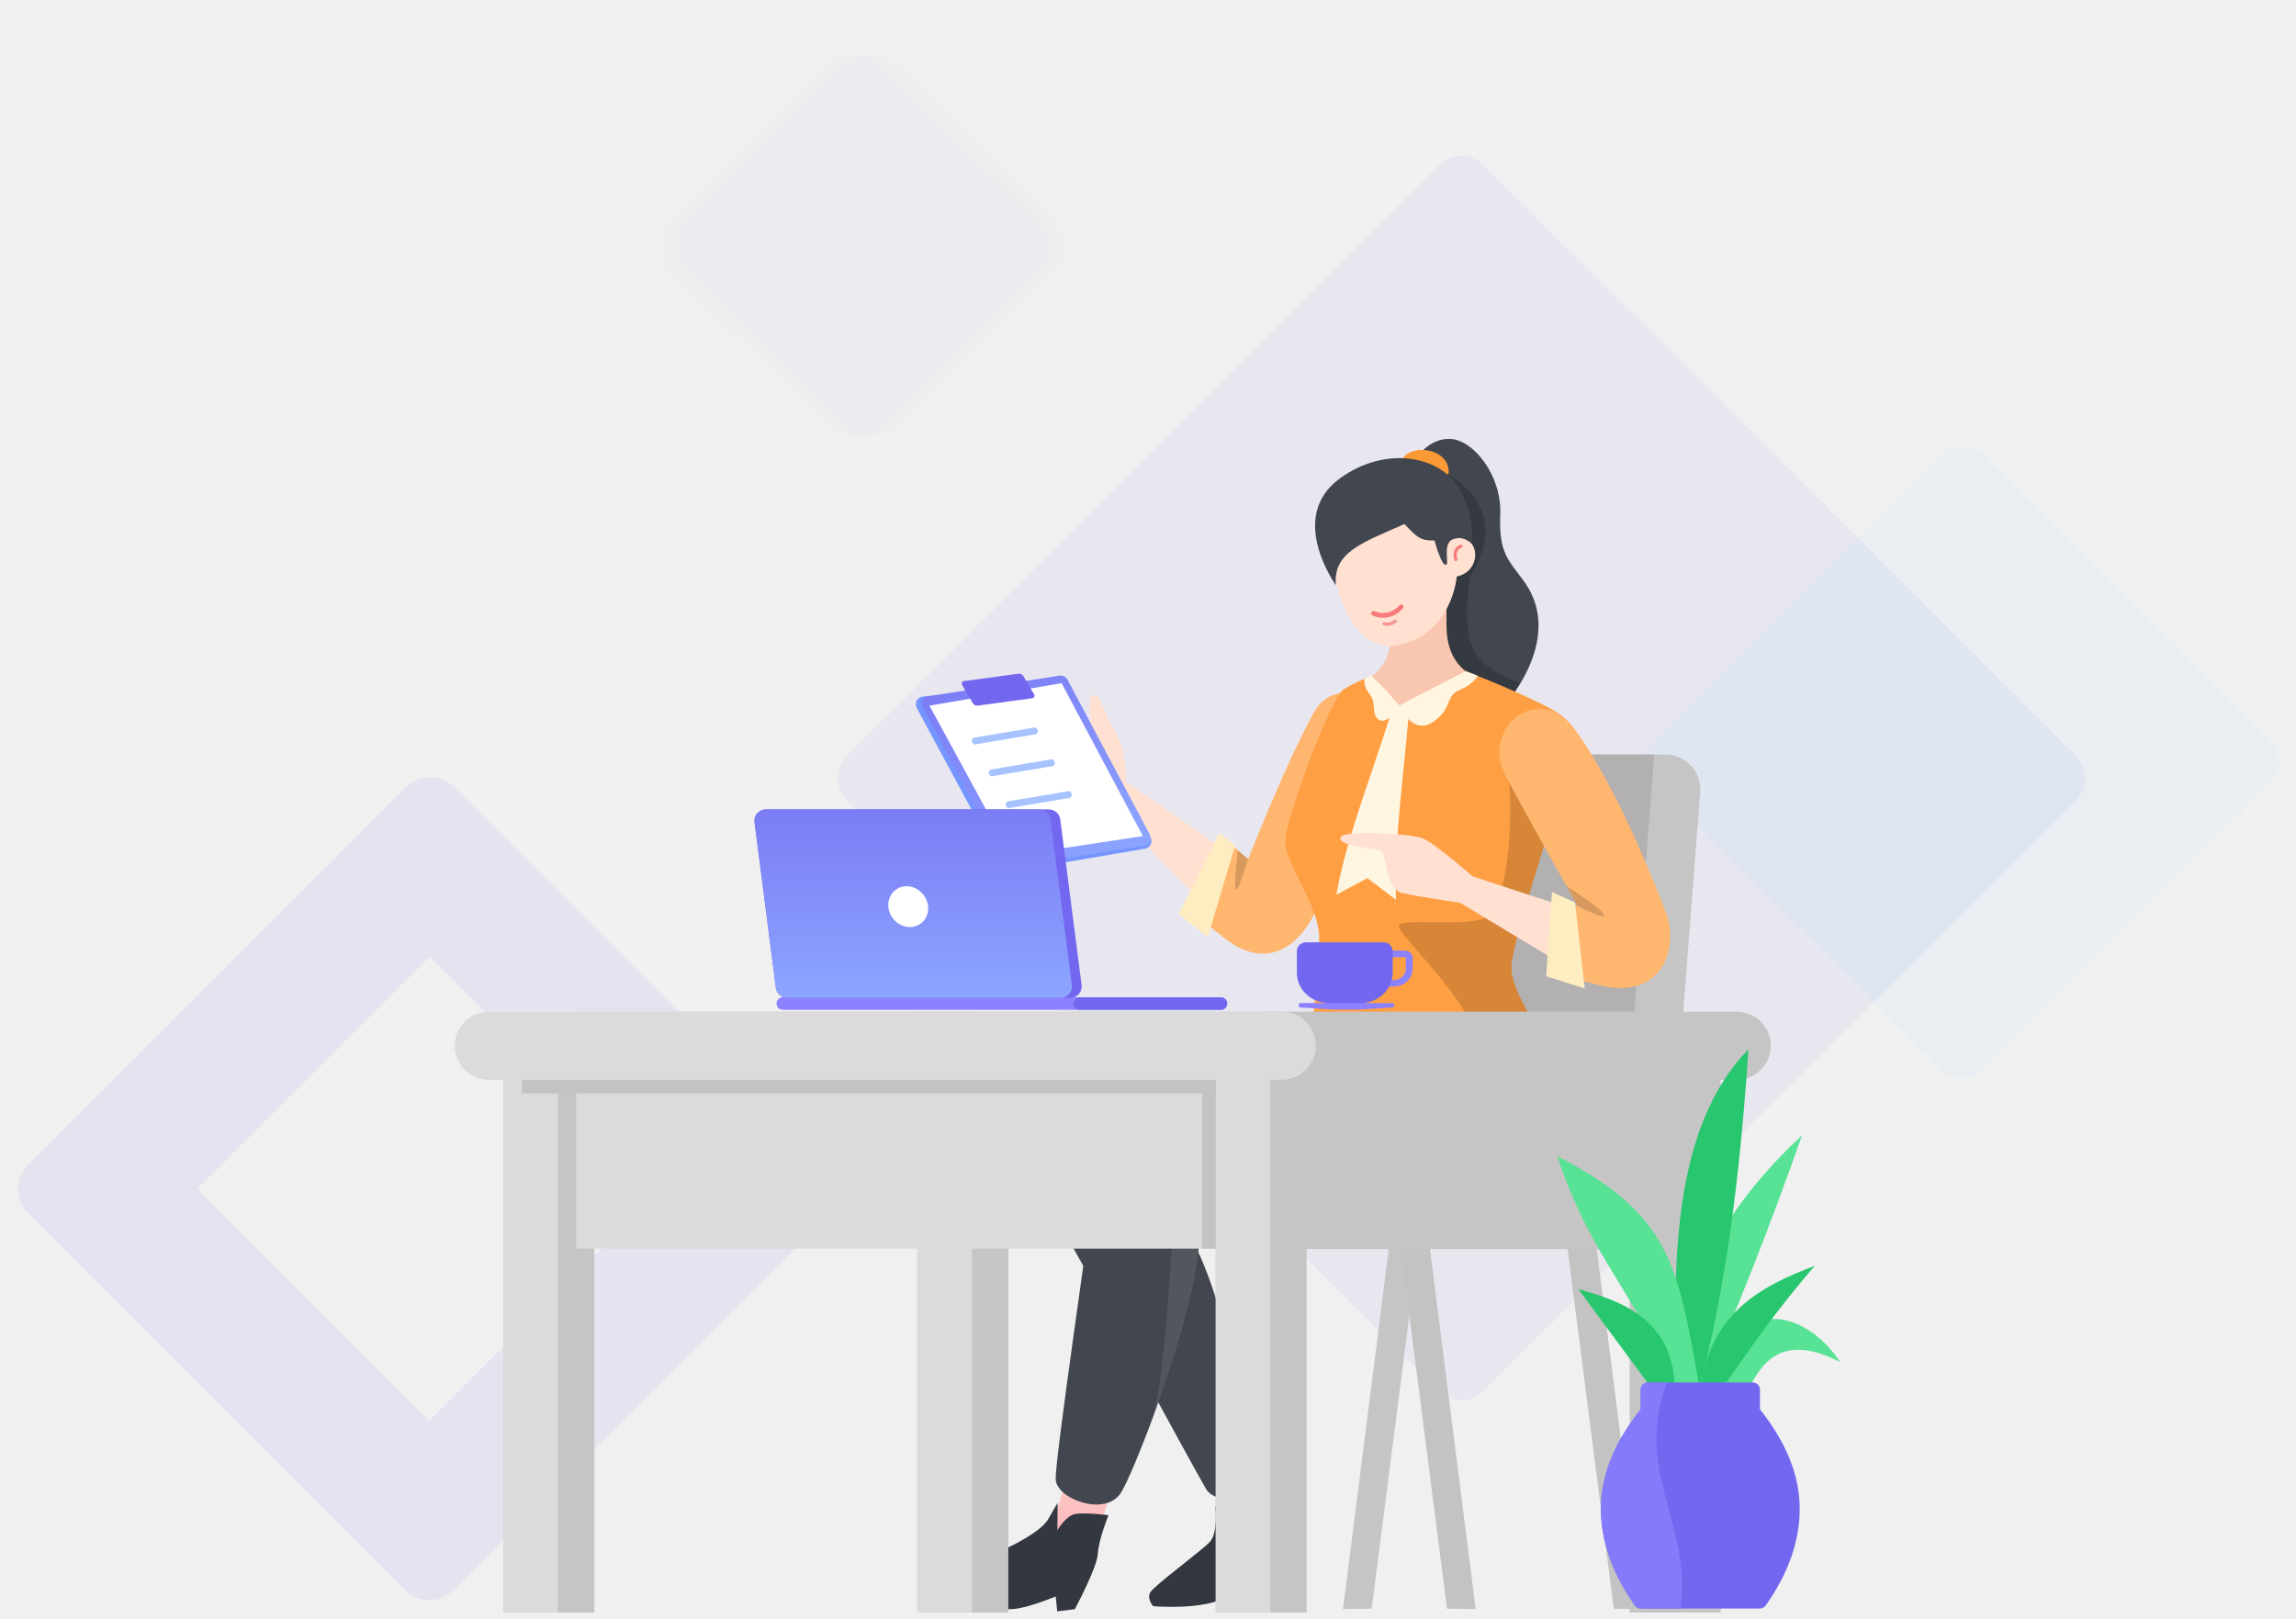
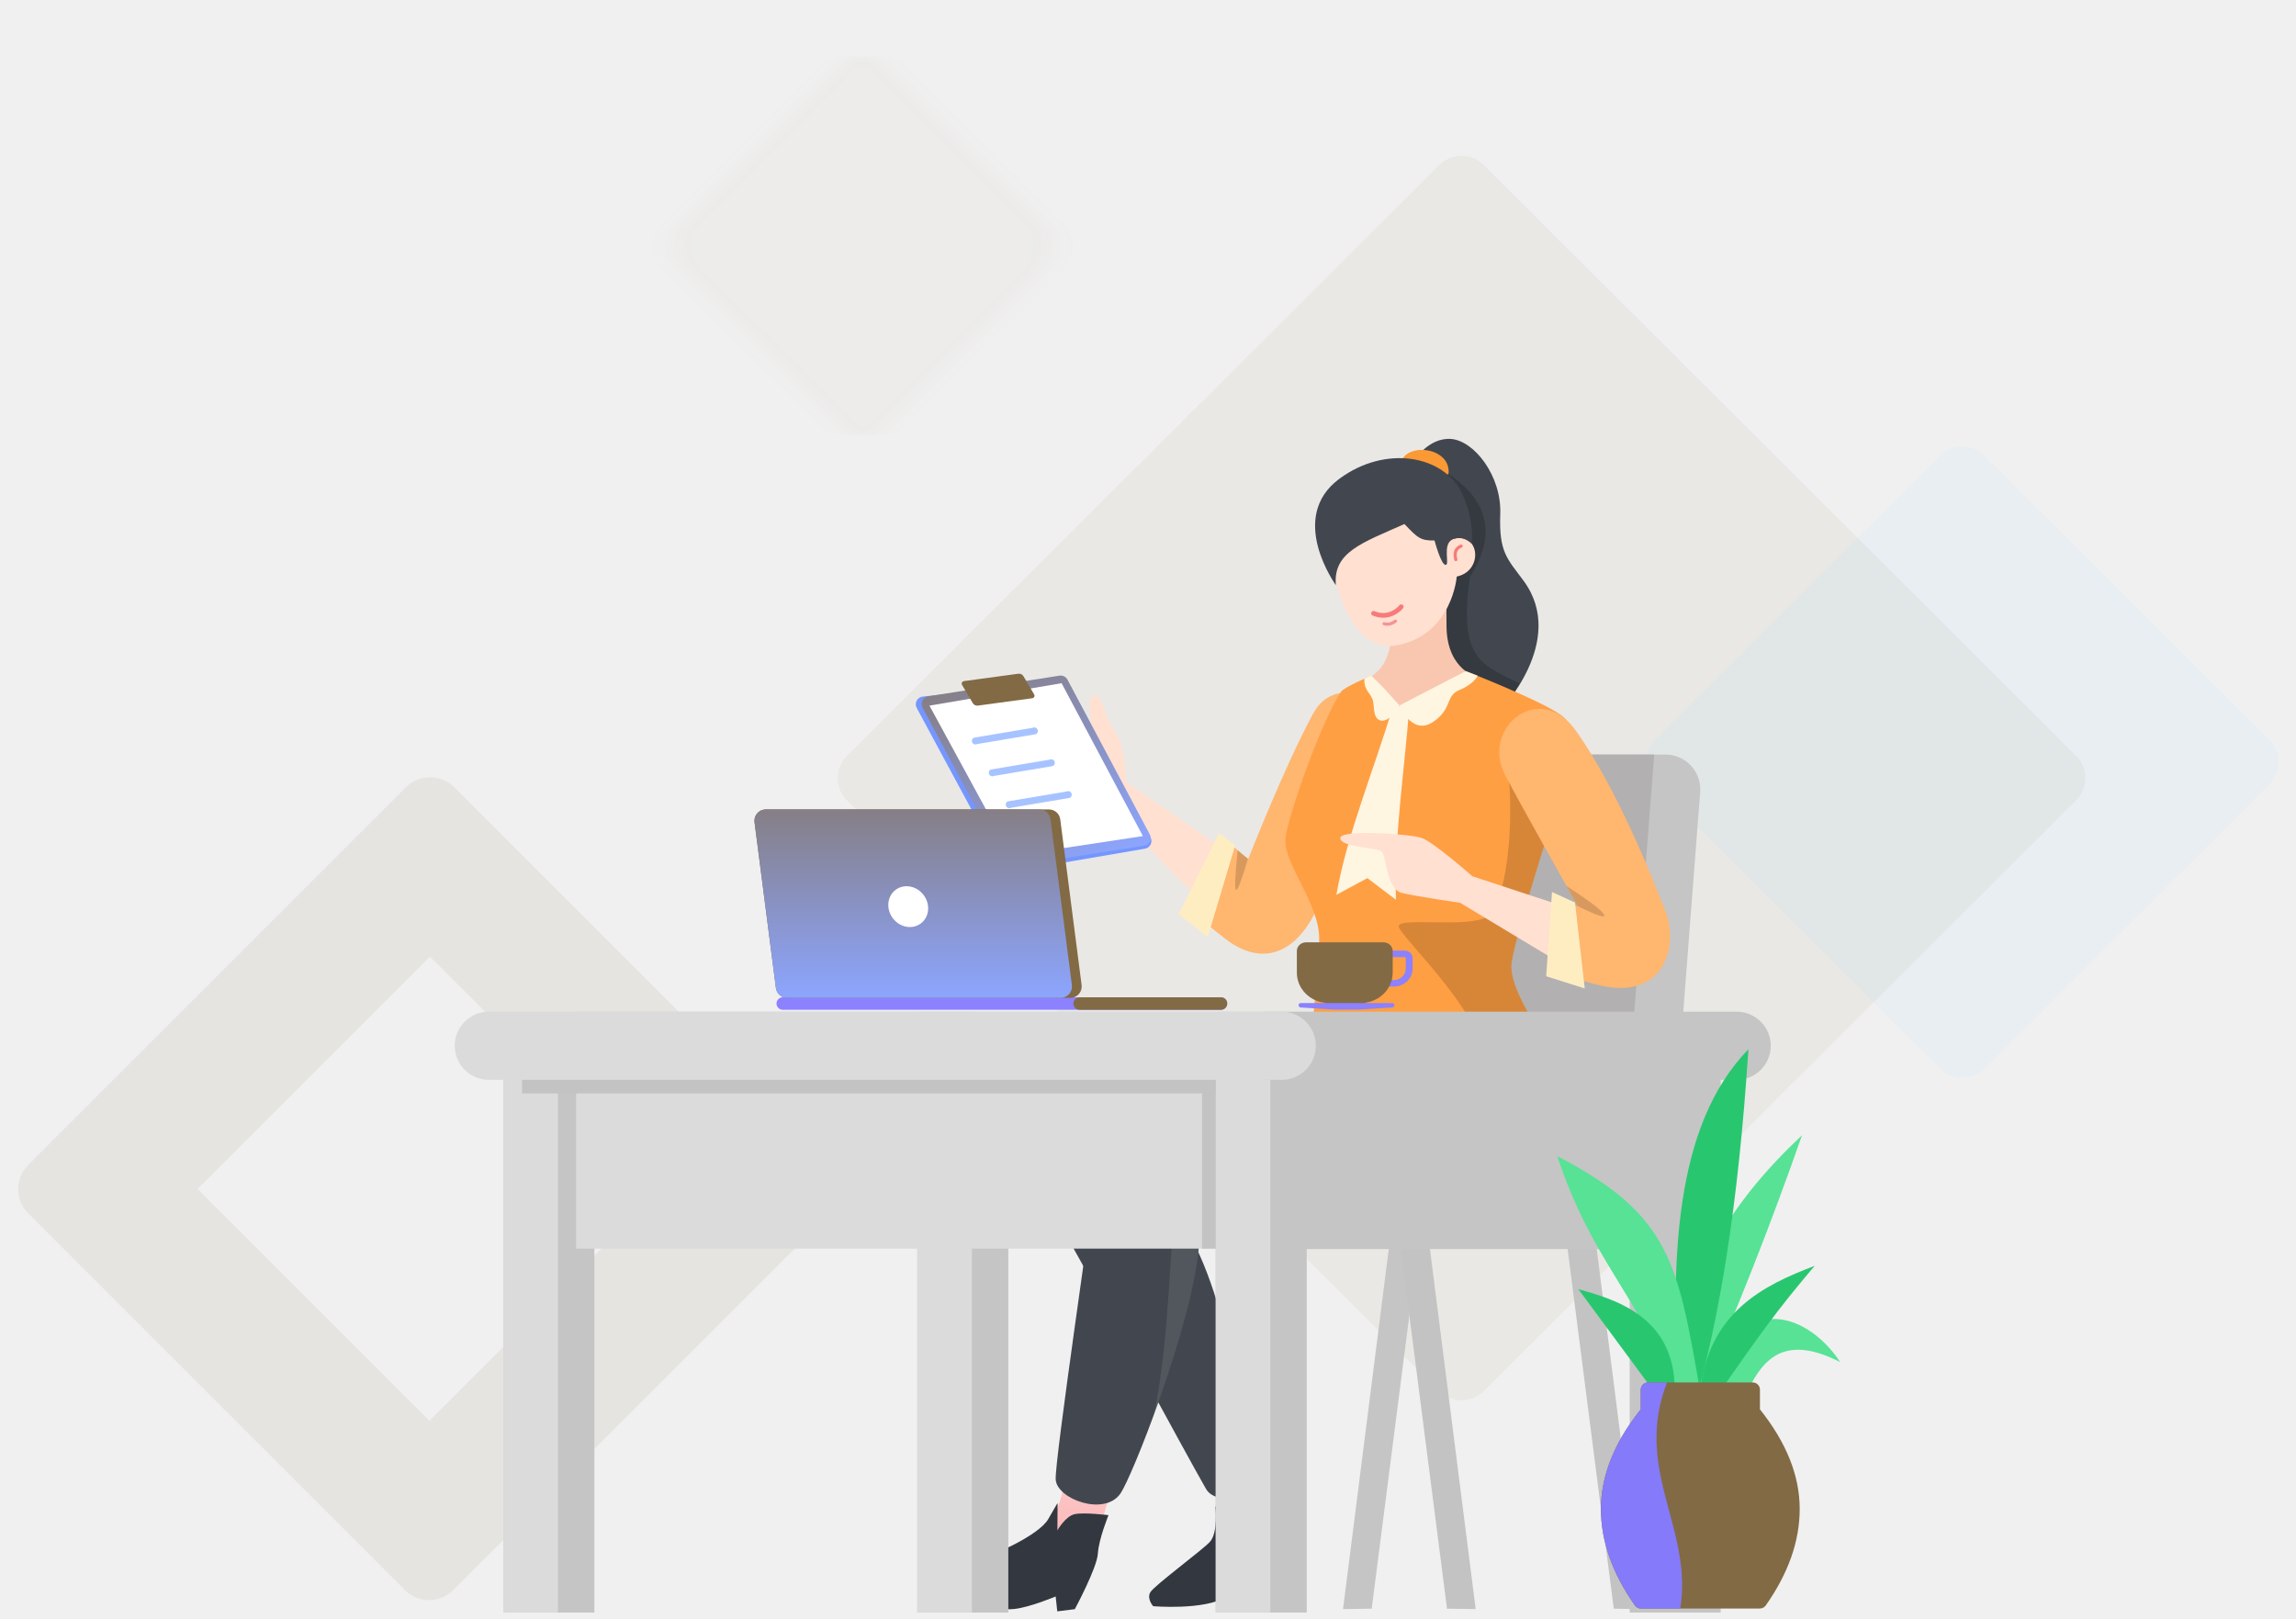
<svg xmlns="http://www.w3.org/2000/svg" xmlns:xlink="http://www.w3.org/1999/xlink" width="729" height="514" viewBox="0 0 729 514">
  <defs>
    <linearGradient id="kpqr7itldb" x1="43.252%" x2="50%" y1="-28.186%" y2="91.05%">
      <stop offset="0%" stop-color="#FDC6C6" />
      <stop offset="100%" stop-color="#FAB2B2" />
    </linearGradient>
    <linearGradient id="q05xt45e8c" x1="42.314%" x2="50%" y1="8.689%" y2="71.69%">
      <stop offset="0%" stop-color="#FDC6C6" />
      <stop offset="100%" stop-color="#FAB2B2" />
    </linearGradient>
    <linearGradient id="l8z1bwfb9d" x1="68.669%" x2="68.669%" y1="-53.107%" y2="100%">
-       <stop offset="0%" stop-color="#7367F0" />
+       <stop offset="0%" stop-color="#826A45" />
      <stop offset="100%" stop-color="#8CA5FF" />
    </linearGradient>
    <linearGradient id="r7aafpcz8e" x1="68.669%" x2="68.669%" y1="-53.107%" y2="100%">
-       <stop offset="0%" stop-color="#7367F0" />
+       <stop offset="0%" stop-color="#826A45" />
      <stop offset="100%" stop-color="#8CA5FF" />
    </linearGradient>
    <filter id="ukf92uhlha" width="119.7%" height="119.7%" x="-9.8%" y="-9.8%" filterUnits="objectBoundingBox">
      <feGaussianBlur in="SourceGraphic" stdDeviation="3" />
    </filter>
    <path id="808ztuxuif" d="M14.916.122H48.19c1.267 0 2.294 1.02 2.294 2.279v6.267c8.414 10.54 12.621 21.08 12.621 31.62 0 10.215-3.592 20.43-10.777 30.646-.43.61-1.132.973-1.882.973H12.66c-.75 0-1.452-.363-1.881-.973C3.593 60.718 0 50.503 0 40.288 0 29.946 4.05 19.605 12.15 9.264l.471-.596V2.4c0-1.259 1.027-2.28 2.295-2.28z" />
  </defs>
  <g fill="none" fill-rule="evenodd">
    <g>
      <g>
        <g>
          <path fill="#BFE7FF" d="M558.525 155.012l127.818.157c5.513.007 9.98 4.475 9.988 9.988l.157 127.818c.006 5.523-4.465 10.006-9.988 10.013h-.025l-127.818-.157c-5.513-.007-9.98-4.475-9.988-9.988l-.157-127.818c-.006-5.523 4.465-10.006 9.988-10.013h.025z" opacity=".15" transform="translate(-113, -277) translate(113, 290) translate(0.5, 0) translate(622.5, 229) rotate(-45) translate(-622.5, -229)" />
-           <path fill="#7367F0" d="M237.807 19.423l71.218.088c5.514.006 9.981 4.474 9.988 9.987l.088 71.219c.006 5.522-4.465 10.005-9.988 10.012h-.025l-71.218-.088c-5.513-.006-9.98-4.474-9.988-9.987l-.087-71.219c-.007-5.523 4.465-10.005 9.988-10.012h.024z" filter="url(#ukf92uhlha)" opacity=".038" transform="translate(-113, -277) translate(113, 290) translate(0.5, 0) translate(273.4478, 65.07592) rotate(-45) translate(-273.4478, -65.07592)" />
-           <path fill="#7367F0" d="M330.589 91.106l265.6.327c5.513.007 9.981 4.474 9.988 9.987l.326 265.6c.007 5.524-4.465 10.006-9.988 10.013h-.024l-265.6-.326c-5.514-.007-9.981-4.475-9.988-9.988l-.327-265.6c-.006-5.523 4.465-10.006 9.988-10.013h.025z" opacity=".066" transform="translate(-113, -277) translate(113, 290) translate(0.5, 0) translate(463.5398, 234.0697) rotate(-45) translate(-463.5398, -234.0697)" />
-           <path fill="#7367F0" fill-rule="nonzero" d="M220.715 269c6.005 0 10.873 4.856 10.873 10.846v169.198c0 5.99-4.868 10.846-10.873 10.846H51.102c-6.005 0-10.873-4.856-10.873-10.846V279.846c0-5.99 4.868-10.846 10.873-10.846h169.613zm-32.618 43.384H83.72v104.121h104.377V312.384z" opacity=".09" transform="translate(-113, -277) translate(113, 290) translate(0.5, 0) translate(135.9084, 364.445) rotate(-45) translate(-135.9084, -364.445)" />
+           <path fill="#826A45" d="M237.807 19.423l71.218.088c5.514.006 9.981 4.474 9.988 9.987l.088 71.219c.006 5.522-4.465 10.005-9.988 10.012h-.025l-71.218-.088c-5.513-.006-9.98-4.474-9.988-9.987l-.087-71.219c-.007-5.523 4.465-10.005 9.988-10.012h.024z" filter="url(#ukf92uhlha)" opacity=".038" transform="translate(-113, -277) translate(113, 290) translate(0.5, 0) translate(273.4478, 65.07592) rotate(-45) translate(-273.4478, -65.07592)" />
+           <path fill="#826A45" d="M330.589 91.106l265.6.327c5.513.007 9.981 4.474 9.988 9.987l.326 265.6c.007 5.524-4.465 10.006-9.988 10.013h-.024l-265.6-.326c-5.514-.007-9.981-4.475-9.988-9.988l-.327-265.6c-.006-5.523 4.465-10.006 9.988-10.013h.025z" opacity=".066" transform="translate(-113, -277) translate(113, 290) translate(0.5, 0) translate(463.5398, 234.0697) rotate(-45) translate(-463.5398, -234.0697)" />
+           <path fill="#826A45" fill-rule="nonzero" d="M220.715 269c6.005 0 10.873 4.856 10.873 10.846v169.198c0 5.99-4.868 10.846-10.873 10.846H51.102c-6.005 0-10.873-4.856-10.873-10.846V279.846c0-5.99 4.868-10.846 10.873-10.846h169.613zm-32.618 43.384H83.72v104.121h104.377V312.384z" opacity=".09" transform="translate(-113, -277) translate(113, 290) translate(0.5, 0) translate(135.9084, 364.445) rotate(-45) translate(-135.9084, -364.445)" />
        </g>
        <g>
          <g>
            <path fill="#C5C5C5" d="M71.522 134.586L54.153 271.344 63.26 271.224 80.628 135.866z" transform="translate(-113, -277) translate(113, 290) translate(143.5, 122) translate(228.7688, 104.5922)" />
            <path fill="#C3C3C3" d="M87.166 134.586L69.798 271.344 78.904 271.224 96.273 135.866z" transform="translate(-113, -277) translate(113, 290) translate(143.5, 122) translate(228.7688, 104.5922) translate(83.03507, 202.9649) scale(-1, 1) translate(-83.03507, -202.9649)" />
            <path fill="#C3C3C3" d="M140.116 134.586L122.747 271.344 131.854 271.224 149.222 135.866z" transform="translate(-113, -277) translate(113, 290) translate(143.5, 122) translate(228.7688, 104.5922) translate(135.985, 202.9649) scale(-1, 1) translate(-135.985, -202.9649)" />
            <path fill="#C5C5C5" d="M0 144.995v-6.4c0-6.123 4.964-11.087 11.088-11.087h65.797c5.72 0 10.501-4.352 11.039-10.046L98.06 10.046C98.6 4.351 103.381 0 109.101 0h47.4c6.124 0 11.088 4.964 11.088 11.088 0 .284-.01.569-.033.852l-10.324 133.907c-.445 5.776-5.262 10.236-11.055 10.236H11.088C4.964 156.083 0 151.119 0 144.995z" transform="translate(-113, -277) translate(113, 290) translate(143.5, 122) translate(228.7688, 104.5922)" />
            <path fill="#B2B0B0" d="M152.955 0l-10.162 131.442c-.446 5.775-5.263 10.233-11.055 10.233H0v-3.442c0-6.123 4.964-11.088 11.088-11.088h65.587c5.72 0 10.5-4.35 11.04-10.043L97.846 10.043C98.386 4.35 103.167 0 108.886 0h44.069z" transform="translate(-113, -277) translate(113, 290) translate(143.5, 122) translate(228.7688, 104.5922)" />
          </g>
          <g>
            <g>
              <path fill="url(#kpqr7itldb)" d="M93.573 133.787s-7.523 18.04-1.356 22.82c6.176 4.784 18.188 16.61 18.188 16.61l-38.92-8.441 9.608-33.095 12.48 2.106z" transform="translate(-113, -277) translate(113, 290) translate(143.5, 122) translate(268.2937, 188.5) scale(-1, 1) translate(-268.2937, -188.5) translate(149.7937, 0) translate(53.06011, 197.6413)" />
              <path fill="#323740" d="M91.338 145.666s-.956 8.465 1.804 11.354c2.76 2.887 17.704 13.883 18.874 15.969 1.17 2.088-.923 4.39-.923 4.39s-16.14 1.402-23.4-3.009c-5.24-3.186-13.057-8.906-13.057-8.906l-2.07 5.625-5.868-.24s-.777-6.931.615-10.254c1.393-3.325 8.564-20.241 8.564-20.241s2.76 2.479 5.694 3.728c2.933 1.248 6.607 4.668 6.607 4.668l3.16-3.084z" transform="translate(-113, -277) translate(113, 290) translate(143.5, 122) translate(268.2937, 188.5) scale(-1, 1) translate(-268.2937, -188.5) translate(149.7937, 0) translate(53.06011, 197.6413)" />
              <path fill="#42474F" d="M28.463.045c13.085.584 85.914 16.67 99.146 19.404 13.232 2.733 24.418 17.522 14.328 34.647-11.332 19.223-40.572 73.817-47.671 86.124-3.514 6.092-21.24 2.676-17.077-7.548 7.762-19.059 11.367-66.937 31.157-84.395 0 0-66.554 11.568-95.303-1.682C-7.85 36.962-3.124-1.365 28.463.045z" transform="translate(-113, -277) translate(113, 290) translate(143.5, 122) translate(268.2937, 188.5) scale(-1, 1) translate(-268.2937, -188.5) translate(149.7937, 0) translate(53.06011, 197.6413)" />
            </g>
            <g>
              <path fill="#FFE0D1" d="M82.631 28.292s-.148-10.633 3.577-16.19C89.932 6.545 90.08.642 92.898.835c2.82.193.028 13.913.028 13.913s3.577-1.364 6.146-3.09c2.569-1.726 10.36-10.235 12.18-8.727 3.087 2.57-1.885 17.06-4.593 19.958C103.942 25.787 89.1 35.318 89.1 35.318L52.747 72.442l-6.825-18.86 36.71-25.29z" transform="translate(-113, -277) translate(113, 290) translate(143.5, 122) translate(268.2937, 188.5) scale(-1, 1) translate(-268.2937, -188.5) translate(149.7937, 0) translate(90.17256, 84.95714)" />
              <path fill="#FFB66F" d="M2.218 24.785c6.087 14.1 17.232 40 21.827 47.728 5.758 9.678 14.838 13.941 25.47 6.761 1.88-1.27 5.688-4.334 11.42-9.19L50.53 47.217 43.78 52.78S32.358 23.534 23.168 6.593C15.21-8.064-7.047 3.35 2.218 24.785z" transform="translate(-113, -277) translate(113, 290) translate(143.5, 122) translate(268.2937, 188.5) scale(-1, 1) translate(-268.2937, -188.5) translate(149.7937, 0) translate(90.17256, 84.95714)" />
              <path fill="#000" fill-opacity=".16" d="M43.9 52.794c2.045 6.929 3.307 10.193 3.785 9.791.478-.4.295-4.57-.548-12.507l-3.238 2.716z" transform="translate(-113, -277) translate(113, 290) translate(143.5, 122) translate(268.2937, 188.5) scale(-1, 1) translate(-268.2937, -188.5) translate(149.7937, 0) translate(90.17256, 84.95714)" />
              <path fill="#FFEDC2" d="M47.944 48.482L56.645 77.584 65.887 70.34 53.024 44.541z" transform="translate(-113, -277) translate(113, 290) translate(143.5, 122) translate(268.2937, 188.5) scale(-1, 1) translate(-268.2937, -188.5) translate(149.7937, 0) translate(90.17256, 84.95714)" />
            </g>
            <g>
              <g>
                <path fill="#42474F" d="M28.359 4.77S22.321-1.653 15.347.408C8.374 2.468 2.067 15.102 5.062 26.977c2.98 11.876.741 14.32-2.874 22.324-9.71 21.53 16.049 38.844 16.049 38.844l28.073-5.96-10.028-52.44L28.359 4.77z" transform="translate(-113, -277) translate(113, 290) translate(143.5, 122) translate(268.2937, 188.5) scale(-1, 1) translate(-268.2937, -188.5) translate(149.7937, 0) translate(35.1804, 0) translate(33.16312, 49.21262) rotate(12) translate(-33.16312, -49.21262) translate(9.663122, 4.712621)" />
                <path fill="#000" fill-opacity=".199" d="M18.14 11.452c-16.353 17.123-2.169 29.947.503 33.097C27.826 69.656 20.52 72.6 10.3 80.817l5.495 6.27 15.753-6.576-.506-70.436-12.902 1.377z" transform="translate(-113, -277) translate(113, 290) translate(143.5, 122) translate(268.2937, 188.5) scale(-1, 1) translate(-268.2937, -188.5) translate(149.7937, 0) translate(35.1804, 0) translate(33.16312, 49.21262) rotate(12) translate(-33.16312, -49.21262) translate(9.663122, 4.712621)" />
              </g>
              <path fill="#F9C7B0" d="M25.565 80.199s9.968-2.001 10.264-15.966c.296-13.965-1.346-18.732-1.346-18.732l18.798-.339s.205 15.564.208 21.193c.008 13.688 10.557 15.276 10.557 15.276S61.853 92.458 44.82 93.415c-13.299.748-19.255-13.216-19.255-13.216z" transform="translate(-113, -277) translate(113, 290) translate(143.5, 122) translate(268.2937, 188.5) scale(-1, 1) translate(-268.2937, -188.5) translate(149.7937, 0) translate(35.1804, 0)" />
              <g>
                <path fill="#FB9934" d="M3.768 9.285C1.424 1.55 14.02-3.13 17.72 2.443c0 0 1.814 5.282-1.968 8.298C10.635 14.81 3.768 9.285 3.768 9.285z" transform="translate(-113, -277) translate(113, 290) translate(143.5, 122) translate(268.2937, 188.5) scale(-1, 1) translate(-268.2937, -188.5) translate(149.7937, 0) translate(35.1804, 0) translate(51.64186, 39.99331) rotate(12) translate(-51.64186, -39.99331) translate(26.64186, 9.99331)" />
                <path fill="#FFE0D1" d="M6.346 29.948c-8.386-.324-7.018 11.936 1.693 11.92 0 0 5.06 17.415 22.625 17.415 14.266 0 15.194-20.298 15.324-24.348.139-4.317.157-18.501.157-18.501l-40.126-.019.327 13.533z" transform="translate(-113, -277) translate(113, 290) translate(143.5, 122) translate(268.2937, 188.5) scale(-1, 1) translate(-268.2937, -188.5) translate(149.7937, 0) translate(35.1804, 0) translate(51.64186, 39.99331) rotate(12) translate(-51.64186, -39.99331) translate(26.64186, 9.99331)" />
                <path fill="#42474F" d="M10.746 37.508c1.427-.39 1.814-8.306 1.814-8.306 4.272-.847 5.024-1.81 8.253-7.1 14.338 3.052 24.073 3.984 25.332 14.47 0 0 10.768-24.212-8.1-32.817C21.452-3.805 3.942 3.298.887 16.498c-2.164 9.318.317 16.162.317 16.162s2.173-3.458 5.742-2.594c3.568.863 2.373 7.832 3.8 7.442z" transform="translate(-113, -277) translate(113, 290) translate(143.5, 122) translate(268.2937, 188.5) scale(-1, 1) translate(-268.2937, -188.5) translate(149.7937, 0) translate(35.1804, 0) translate(51.64186, 39.99331) rotate(12) translate(-51.64186, -39.99331) translate(26.64186, 9.99331)" />
                <path stroke="#F77B7B" stroke-linecap="round" stroke-width="1.5" d="M27.278 47.583s4.184 3.538 9.03.225" transform="translate(-113, -277) translate(113, 290) translate(143.5, 122) translate(268.2937, 188.5) scale(-1, 1) translate(-268.2937, -188.5) translate(149.7937, 0) translate(35.1804, 0) translate(51.64186, 39.99331) rotate(12) translate(-51.64186, -39.99331) translate(26.64186, 9.99331)" />
                <path stroke="#F49494" stroke-linecap="round" d="M30.033 51.744c1.322.555 2.576.554 3.673-.082" transform="translate(-113, -277) translate(113, 290) translate(143.5, 122) translate(268.2937, 188.5) scale(-1, 1) translate(-268.2937, -188.5) translate(149.7937, 0) translate(35.1804, 0) translate(51.64186, 39.99331) rotate(12) translate(-51.64186, -39.99331) translate(26.64186, 9.99331) translate(31.8695, 51.90594) rotate(2) translate(-31.8695, -51.90594)" />
                <path stroke="#F77B7B" stroke-linecap="round" d="M6.733 36.748c.526-1.896.292-3.553-1.594-4.31" transform="translate(-113, -277) translate(113, 290) translate(143.5, 122) translate(268.2937, 188.5) scale(-1, 1) translate(-268.2937, -188.5) translate(149.7937, 0) translate(35.1804, 0) translate(51.64186, 39.99331) rotate(12) translate(-51.64186, -39.99331) translate(26.64186, 9.99331) translate(6.058119, 34.59279) rotate(-13) translate(-6.058119, -34.59279)" />
              </g>
            </g>
            <g>
              <path fill="#FF9F43" d="M64.666 1.663c.229-.012 8.267 3.51 9.193 4.869 6.03 8.847 17.102 39.984 17.672 46.739.642 7.792-10.59 20.204-10.727 31.483-.123 11.281 4.804 45.247 2.893 48.42-1.896 3.173-14.358 18.245-16.958 18.306-2.614.062-4.566-7.851-8.526-7.68-3.945.173-12.171 10.664-15.719 10.59-3.532-.078-40.137-23.267-37.34-29.874 2.814-6.607 15.872-23.026 14.542-32.029-1.315-9-11.82-42.228-15.612-53.536-3.776-11.31-6.82-20.318.23-25.184C11.363 8.901 34.299 0 34.299 0l20.535 11.487s8.64-9.767 9.832-9.824z" transform="translate(-113, -277) translate(113, 290) translate(143.5, 122) translate(268.2937, 188.5) scale(-1, 1) translate(-268.2937, -188.5) translate(149.7937, 0) translate(30.63051, 78.10247)" />
              <path fill="#FFF6E1" d="M57.364 11.168c6.16 20.481 14.612 40.662 17.997 59.867l-9.847-5.305-9.082 6.882c.64-19.967-2.711-40.932-4.252-61.444h5.184z" transform="translate(-113, -277) translate(113, 290) translate(143.5, 122) translate(268.2937, 188.5) scale(-1, 1) translate(-268.2937, -188.5) translate(149.7937, 0) translate(30.63051, 78.10247)" />
              <path fill="#000" fill-opacity=".16" d="M21.39 26.894l-.234 1.656c-2.759 20.568.506 45.526 6.165 49.334 5.776 3.887 28.259.072 28.259 3.15 0 3.079-31.07 31.29-25.97 44.775 2.805 7.415 1.866 14.009-2.816 19.783l-1.36-.914c-10.612-7.198-21.878-16.387-20.28-20.162 2.814-6.607 15.872-23.026 14.542-32.029C18.434 83.847 8.702 52.88 4.571 40.41l-1.316-3.953C1.725 31.82.452 27.623.145 24l.949-.616c15.175-9.727 21.94-8.557 20.296 3.51z" transform="translate(-113, -277) translate(113, 290) translate(143.5, 122) translate(268.2937, 188.5) scale(-1, 1) translate(-268.2937, -188.5) translate(149.7937, 0) translate(30.63051, 78.10247)" />
              <path fill="#FFF6E1" d="M30.508 1.45L34.298 0l20.986 10.893s-3.946 10.04-10.933 5.04c-5.99-4.275-3.463-8.038-8.158-9.979-4.68-1.94-5.685-4.504-5.685-4.504z" transform="translate(-113, -277) translate(113, 290) translate(143.5, 122) translate(268.2937, 188.5) scale(-1, 1) translate(-268.2937, -188.5) translate(149.7937, 0) translate(30.63051, 78.10247)" />
              <path fill="#FFF6E1" d="M55.284 10.893c1.522 3.378 4.615 5.353 6.213 4.739 2.64-1.014 1.506-5.053 2.546-7.093.745-1.448 1.227-1.667 1.879-3.026.605-1.246.63-2.743.475-3.156l-2.065-.938c-1.891 1.784-3.277 3.148-4.157 4.094-1.096 1.18-2.727 2.972-4.89 5.38z" transform="translate(-113, -277) translate(113, 290) translate(143.5, 122) translate(268.2937, 188.5) scale(-1, 1) translate(-268.2937, -188.5) translate(149.7937, 0) translate(30.63051, 78.10247)" />
            </g>
            <g>
              <path fill="#FFE0D1" d="M62.81 53.159s12.356-10.92 16.138-12.188c3.782-1.268 25.934-2.79 25.795.074-.16 3.068-12.057 2.891-13.29 4.4-1.233 1.51-1.513 11.826-6.173 12.984-4.65 1.158-18.594 3.155-18.594 3.155L33.335 81.672 31.91 63.318l30.9-10.16z" transform="translate(-113, -277) translate(113, 290) translate(143.5, 122) translate(268.2937, 188.5) scale(-1, 1) translate(-268.2937, -188.5) translate(149.7937, 0) translate(0, 90.08435)" />
              <path fill="#FFB66F" d="M29.941 6.92C16.924 25.267 5.811 53.214 1.545 64.11c-4.266 10.896.037 27.33 18.795 24.104 2.112-.363 5.536-1.273 10.273-2.73l4.483-25.235-5.782 2.425S47.957 29.67 52.51 20.823C60.114 6.047 41.407-9.247 29.94 6.92z" transform="translate(-113, -277) translate(113, 290) translate(143.5, 122) translate(268.2937, 188.5) scale(-1, 1) translate(-268.2937, -188.5) translate(149.7937, 0) translate(0, 90.08435)" />
              <path fill="#000" fill-opacity=".16" d="M29.314 62.674c-6.314 3.08-9.073 3.942-8.28 2.587.795-1.354 4.745-4.356 11.852-9.005l-3.572 6.418z" transform="translate(-113, -277) translate(113, 290) translate(143.5, 122) translate(268.2937, 188.5) scale(-1, 1) translate(-268.2937, -188.5) translate(149.7937, 0) translate(0, 90.08435)" />
              <path fill="#FFEDC2" d="M30.217 61.508L27.12 88.795 39.366 84.908 37.518 58.166z" transform="translate(-113, -277) translate(113, 290) translate(143.5, 122) translate(268.2937, 188.5) scale(-1, 1) translate(-268.2937, -188.5) translate(149.7937, 0) translate(0, 90.08435)" />
            </g>
            <g transform="translate(-113, -277) translate(113, 290) translate(143.5, 122) translate(268.2937, 188.5) scale(-1, 1) translate(-268.2937, -188.5) translate(149.7937, 0) translate(30.1152, 191.9126)">
              <path fill="url(#q05xt45e8c)" d="M161.968 140.125s-.227 17.86 14.51 24.538c14.726 6.677 25.218 6.275 23.883 11.437-1.336 5.162-39.668 4.954-43.247.916-3.052-3.434-9.686-35.413-11.513-32.968l16.367-3.923z" />
              <path fill="#323740" d="M148.223 154.204s3.097 7.585 3.37 12.181c.274 4.598 7.323 17.669 7.323 17.669l5.57.698.509-4.739s8.061 3.431 13.118 3.979c5.057.549 22.402-1.51 25.85-4.374 3.45-2.862 1.708-6.892-8.248-9.348-9.955-2.457-25.423-9.633-28.367-14.828-2.943-5.196-2.96-5.062-2.96-5.062l.058 8.658s-2.548-4.557-5.555-5.165c-3.007-.608-10.668.331-10.668.331z" />
              <path fill="#42474F" d="M11.841.253c-16.506 24.839-14.892 42.806 4.843 53.9 25.28 14.213 103.253-2.434 103.253-2.434s-1.383 11.12 0 21.039c3.612 25.904 20.792 69.061 24.426 74.484 5.027 7.499 20.338 1.844 20.627-4.4.288-6.245-11.543-85.994-13.342-101.202-1.79-15.208-7.44-17.417-23.945-21.575-3.791-.955-48.63-12.083-52.737-11.759-23.53 1.858-44.57-.826-63.125-8.053z" />
              <path fill="#FFF" fill-opacity=".192" d="M29.827 50.013c25.597 2.864 93.363-3.04 96.085-.357 2.598 2.561 2.164 47.127 7.994 72.92-5.742-15.63-11.958-35.397-13.969-49.818-1.383-9.919 0-21.04 0-21.04l-2.647.528c-13.816 2.68-77.864 14.187-100.606 1.908C3.345 46.95-1.816 35.799 1.201 20.699c3.638 17.814 13.18 27.585 28.626 29.314z" opacity=".44" />
              <ellipse cx="162.564" cy="43.682" fill="#FFF" fill-opacity=".192" rx="4.302" ry="7.878" transform="translate(162.5638, 43.6816) rotate(13) translate(-162.5638, -43.6816)" />
              <ellipse cx="142.487" cy="38.669" fill="#FFF" fill-opacity=".192" rx="5.736" ry="8.594" transform="translate(142.487, 38.66896) rotate(-16) translate(-142.487, -38.66896)" />
            </g>
          </g>
          <g>
            <g>
              <path fill="#7596FF" fill-rule="nonzero" d="M3.995 1.475l39.857 16.036c.911.366 1.518 1.239 1.544 2.22l1.46 55.113c.036 1.36-1.038 2.493-2.398 2.529-.284.007-.568-.034-.837-.123L2.636 63.72C1.63 63.39.95 62.453.944 61.396L.611 3.776c-.008-1.362 1.09-2.471 2.45-2.479.32-.002.637.059.934.178z" transform="translate(-113, -277) translate(113, 290) translate(143.5, 122) translate(184.9933, 110.364) rotate(-28) translate(-184.9933, -110.364) translate(160.9933, 70.86401) translate(-0, -0)" />
              <path fill="url(#l8z1bwfb9d)" d="M5.56 2.216L45.43 15.99c.993.343 1.66 1.278 1.66 2.329V73.95c0 1.36-1.103 2.464-2.464 2.464-.274 0-.546-.046-.805-.136L3.951 62.507c-.993-.343-1.66-1.278-1.66-2.33V4.546c0-1.36 1.103-2.464 2.464-2.464.274 0 .546.046.805.135z" transform="translate(-113, -277) translate(113, 290) translate(143.5, 122) translate(184.9933, 110.364) rotate(-28) translate(-184.9933, -110.364) translate(160.9933, 70.86401) translate(-0, -0)" />
              <path fill="#FFF" fill-rule="nonzero" d="M4.521 5.018L44.912 18.427 44.912 73.408 5.071 59.393z" transform="translate(-113, -277) translate(113, 290) translate(143.5, 122) translate(184.9933, 110.364) rotate(-28) translate(-184.9933, -110.364) translate(160.9933, 70.86401) translate(-0, -0)" />
-               <path fill="#7367F0" fill-rule="nonzero" d="M17.83 3.276l16.386 6.056c.605.223 1.016.787 1.044 1.431l.292 6.732c.02.441-.323.815-.765.834-.106.004-.212-.012-.312-.049L18.09 12.224c-.605-.223-1.016-.787-1.044-1.431l-.292-6.732c-.02-.441.323-.815.765-.834.106-.005.212.012.312.049z" transform="translate(-113, -277) translate(113, 290) translate(143.5, 122) translate(184.9933, 110.364) rotate(-28) translate(-184.9933, -110.364) translate(160.9933, 70.86401) translate(-0, -0)" />
+               <path fill="#826A45" fill-rule="nonzero" d="M17.83 3.276l16.386 6.056c.605.223 1.016.787 1.044 1.431l.292 6.732c.02.441-.323.815-.765.834-.106.004-.212-.012-.312-.049L18.09 12.224c-.605-.223-1.016-.787-1.044-1.431l-.292-6.732c-.02-.441.323-.815.765-.834.106-.005.212.012.312.049z" transform="translate(-113, -277) translate(113, 290) translate(143.5, 122) translate(184.9933, 110.364) rotate(-28) translate(-184.9933, -110.364) translate(160.9933, 70.86401) translate(-0, -0)" />
              <path fill="#A7C3FF" d="M30.126 26.615c.633 0 1.145.513 1.145 1.145 0 .588-.442 1.072-1.012 1.138l-.133.008-17.959-6c-.633 0-1.145-.513-1.145-1.145 0-.588.442-1.072 1.012-1.138l.133-.008 17.959 6zM30.126 38.07c.633 0 1.145.512 1.145 1.145 0 .587-.442 1.071-1.012 1.137l-.133.008-17.959-6c-.633 0-1.145-.512-1.145-1.145 0-.587.442-1.071 1.012-1.138l.133-.007 17.959 6zM30.126 49.524c.633 0 1.145.513 1.145 1.145 0 .588-.442 1.072-1.012 1.138l-.133.008-17.959-6c-.633 0-1.145-.513-1.145-1.145 0-.588.442-1.072 1.012-1.138l.133-.008 17.959 6z" transform="translate(-113, -277) translate(113, 290) translate(143.5, 122) translate(184.9933, 110.364) rotate(-28) translate(-184.9933, -110.364) translate(160.9933, 70.86401) translate(-0, -0)" />
            </g>
          </g>
          <g>
            <g>
              <path fill="#C5C5C5" d="M131.436 7.212L160.326 7.212 160.326 190.791 131.436 190.791z" transform="translate(-113, -277) translate(113, 290) translate(143.5, 122) translate(0, 186.2476) translate(16.32273, 0)" />
              <path fill="#DBDBDB" d="M131.436 0L148.77 0 148.77 190.791 131.436 190.791z" transform="translate(-113, -277) translate(113, 290) translate(143.5, 122) translate(0, 186.2476) translate(16.32273, 0)" />
              <path fill="#C5C5C5" d="M0 7.212L143.003 7.212 143.003 62.273 28.89 62.273 28.89 190.791 0 190.791z" transform="translate(-113, -277) translate(113, 290) translate(143.5, 122) translate(0, 186.2476) translate(16.32273, 0)" />
              <path fill="#DBDBDB" d="M0 7.212L17.334 7.212 17.334 190.791 0 190.791z" transform="translate(-113, -277) translate(113, 290) translate(143.5, 122) translate(0, 186.2476) translate(16.32273, 0)" />
            </g>
            <g>
              <path fill="#C5C5C5" d="M373.942 7.212L402.831 7.212 402.831 190.791 373.942 190.791z" transform="translate(-113, -277) translate(113, 290) translate(143.5, 122) translate(0, 186.2476)" />
              <path fill="#C5C5C5" d="M242.506 7.212L385.509 7.212 385.509 75.37 271.395 75.37 271.395 190.791 242.506 190.791z" transform="translate(-113, -277) translate(113, 290) translate(143.5, 122) translate(0, 186.2476)" />
              <path fill="#DBDBDB" d="M39.423 0L259.672 0 259.672 75.236 39.423 75.236z" transform="translate(-113, -277) translate(113, 290) translate(143.5, 122) translate(0, 186.2476)" />
              <path fill="#C3C3C3" d="M238.172 7.212L255.506 7.212 255.506 75.236 238.172 75.236z" transform="translate(-113, -277) translate(113, 290) translate(143.5, 122) translate(0, 186.2476)" />
              <path fill="#DBDBDB" d="M242.506 7.212L259.839 7.212 259.839 190.791 242.506 190.791z" transform="translate(-113, -277) translate(113, 290) translate(143.5, 122) translate(0, 186.2476)" />
              <path fill="#C5C5C5" d="M259.17 0h148.744c5.975 0 10.818 4.844 10.818 10.818 0 5.975-4.843 10.819-10.818 10.819H259.17c-5.975 0-10.819-4.844-10.819-10.819C248.352 4.844 253.196 0 259.171 0z" transform="translate(-113, -277) translate(113, 290) translate(143.5, 122) translate(0, 186.2476)" />
              <path fill="#C3C3C3" d="M22.257 4.327L242.506 4.327 242.506 25.964 22.257 25.964z" transform="translate(-113, -277) translate(113, 290) translate(143.5, 122) translate(0, 186.2476)" />
              <path fill="#DBDBDB" d="M11.697 0h251.769c5.975 0 10.818 4.844 10.818 10.818 0 5.975-4.843 10.819-10.818 10.819H11.696C5.723 21.637.88 16.793.88 10.818.879 4.844 5.722 0 11.697 0z" transform="translate(-113, -277) translate(113, 290) translate(143.5, 122) translate(0, 186.2476)" />
            </g>
          </g>
          <g>
            <path fill="#8C81FF" d="M9.786 2.625h-7.25C1.135 2.625 0 3.704 0 5.034v3.299c0 3.152 2.69 5.707 6.008 5.707h3.778c.6 0 1.086-.462 1.086-1.032 0-.57-.486-1.032-1.086-1.032H6.008c-2.118 0-3.835-1.631-3.835-3.643v-3.3c0-.19.162-.343.362-.343h7.25c.6 0 1.087-.462 1.087-1.032 0-.57-.486-1.033-1.086-1.033z" transform="translate(-113, -277) translate(113, 290) translate(143.5, 122) translate(286.525, 175.2282) scale(-1, 1) translate(-286.525, -175.2282) translate(268.025, 164.2282)" />
-             <path fill="#7367F0" d="M33.862 0c1.6 0 2.898 1.232 2.898 2.752v6.881c0 4.955-3.938 9.036-9.002 9.574l-.001 1.436H15.073v-1.468c-4.937-.649-8.738-4.674-8.738-9.542v-6.88C6.335 1.232 7.632 0 9.232 0h24.63z" transform="translate(-113, -277) translate(113, 290) translate(143.5, 122) translate(286.525, 175.2282) scale(-1, 1) translate(-286.525, -175.2282) translate(268.025, 164.2282)" />
+             <path fill="#826A45" d="M33.862 0c1.6 0 2.898 1.232 2.898 2.752v6.881c0 4.955-3.938 9.036-9.002 9.574l-.001 1.436H15.073v-1.468c-4.937-.649-8.738-4.674-8.738-9.542v-6.88C6.335 1.232 7.632 0 9.232 0h24.63z" transform="translate(-113, -277) translate(113, 290) translate(143.5, 122) translate(286.525, 175.2282) scale(-1, 1) translate(-286.525, -175.2282) translate(268.025, 164.2282)" />
            <path fill="#8C81FF" d="M6.483 19.267h29.049c.38 0 .688.308.688.688 0 .387-.3.707-.687.732l-10.68.674h-7.606l-10.765-.675c-.386-.024-.687-.344-.687-.73 0-.38.308-.689.688-.689z" transform="translate(-113, -277) translate(113, 290) translate(143.5, 122) translate(286.525, 175.2282) scale(-1, 1) translate(-286.525, -175.2282) translate(268.025, 164.2282)" />
          </g>
          <g transform="translate(-113, -277) translate(113, 290) translate(143.5, 122) translate(95.55, 122.0243)">
            <path fill="#8C81FF" d="M9.474 59.662h139.152c1.091 0 1.976.884 1.976 1.976 0 1.09-.885 1.975-1.976 1.975H9.474c-1.09 0-1.975-.884-1.975-1.975 0-1.092.884-1.976 1.975-1.976z" />
-             <path fill="#7367F0" d="M103.742 59.662h44.884c1.091 0 1.976.884 1.976 1.976 0 1.09-.885 1.975-1.976 1.975h-44.884c-1.091 0-1.976-.884-1.976-1.975 0-1.092.885-1.976 1.976-1.976zM4.094 0h89.922c1.81 0 3.339 1.344 3.57 3.14l6.785 52.632c.254 1.972-1.139 3.776-3.11 4.03-.153.02-.307.03-.46.03H10.878c-1.81 0-3.34-1.344-3.57-3.14L.522 4.06C.27 2.088 1.662.284 3.633.03c.153-.02.307-.03.46-.03z" />
+             <path fill="#826A45" d="M103.742 59.662h44.884c1.091 0 1.976.884 1.976 1.976 0 1.09-.885 1.975-1.976 1.975h-44.884c-1.091 0-1.976-.884-1.976-1.975 0-1.092.885-1.976 1.976-1.976zM4.094 0h89.922c1.81 0 3.339 1.344 3.57 3.14l6.785 52.632c.254 1.972-1.139 3.776-3.11 4.03-.153.02-.307.03-.46.03H10.878c-1.81 0-3.34-1.344-3.57-3.14L.522 4.06C.27 2.088 1.662.284 3.633.03c.153-.02.307-.03.46-.03z" />
            <path fill="url(#r7aafpcz8e)" d="M4.094 0H90.93c1.81 0 3.34 1.344 3.57 3.14l6.786 52.632c.254 1.972-1.139 3.776-3.11 4.03-.153.02-.307.03-.46.03H10.878c-1.81 0-3.34-1.344-3.57-3.14L.522 4.06C.27 2.088 1.662.284 3.633.03c.153-.02.307-.03.46-.03z" />
            <ellipse cx="49.32" cy="30.868" fill="#FFF" rx="6.125" ry="6.672" transform="translate(49.31982, 30.86813) rotate(-37) translate(-49.31982, -30.86813)" />
          </g>
          <g>
            <g>
              <path fill="#57E295" d="M44.98 110.267C56.922 83.297 67.771 55.6 77.703 27.29c-22.877 21.526-40.667 47.75-38.134 82.978h5.411z" transform="translate(-113, -277) translate(113, 290) translate(143.5, 122) translate(350.9625, 198.1748)" />
              <path fill="#28C76F" d="M38.615 113.083C35.79 67.097 36.986 24.388 60.675 0c-3.267 50.491-9.38 86.06-17.12 113.083h-4.94z" transform="translate(-113, -277) translate(113, 290) translate(143.5, 122) translate(350.9625, 198.1748)" />
              <path fill="#57E295" d="M37.528 108.295C24.293 76.159 10.993 66.947 0 33.96c35.979 18.625 38.234 34.004 45.296 74.335h-7.768z" transform="translate(-113, -277) translate(113, 290) translate(143.5, 122) translate(350.9625, 198.1748)" />
              <path fill="#28C76F" d="M30.405 108.295L6.662 76.159c11.467 3.263 30.633 8.547 30.633 32.136h-6.89z" transform="translate(-113, -277) translate(113, 290) translate(143.5, 122) translate(350.9625, 198.1748)" />
              <path fill="#57E295" d="M52.612 108.295h7.92c5.034-10.493 12.127-17.716 29.287-8.96-11.248-17.104-34.327-22.28-37.207 8.96z" transform="translate(-113, -277) translate(113, 290) translate(143.5, 122) translate(350.9625, 198.1748)" />
              <path fill="#28C76F" d="M45.326 108.295h6.587C64 91.036 69.199 83.516 81.709 68.778c-16.48 6.243-33.397 14.738-36.383 39.517z" transform="translate(-113, -277) translate(113, 290) translate(143.5, 122) translate(350.9625, 198.1748)" />
            </g>
            <g transform="translate(-113, -277) translate(113, 290) translate(143.5, 122) translate(350.9625, 198.1748) translate(13.85192, 105.6817)">
              <mask id="4keo37tmjg" fill="#fff">
                <use xlink:href="#808ztuxuif" />
              </mask>
-               <use fill="#7367F0" xlink:href="#808ztuxuif" />
+               <use fill="#826A45" xlink:href="#808ztuxuif" />
              <path fill="#857AF9" d="M-8.032-1.852H21.8c-14.282 33.016 13.89 52.568 0 85.46H-8.032v-85.46z" mask="url(#4keo37tmjg)" />
            </g>
          </g>
        </g>
      </g>
    </g>
  </g>
</svg>
